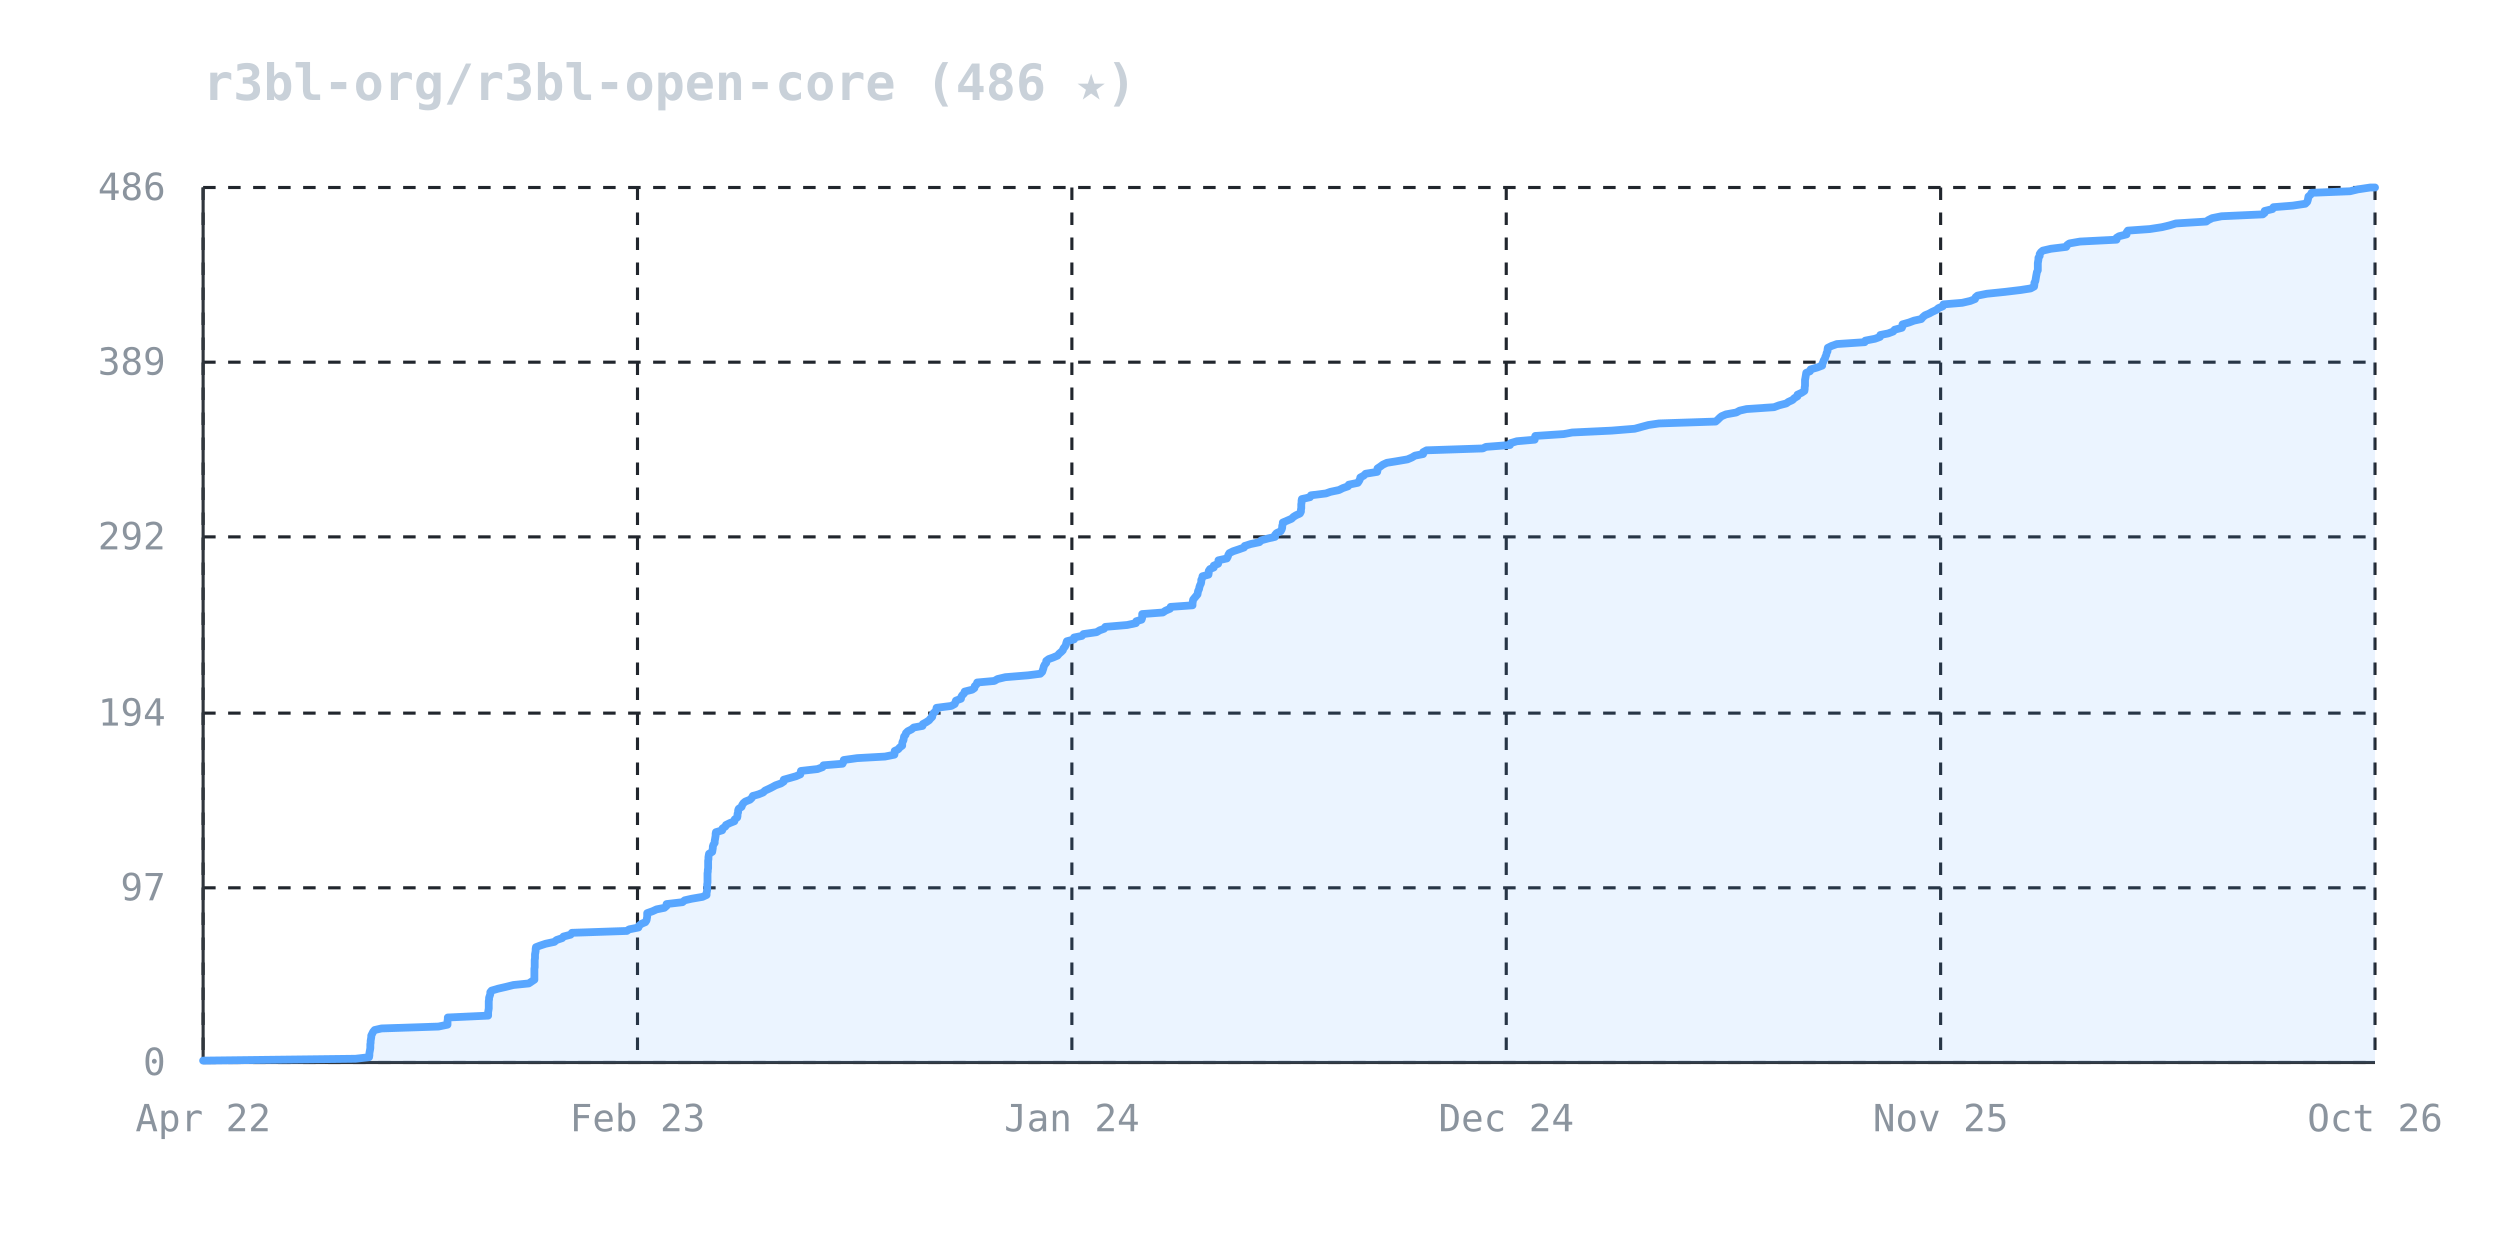
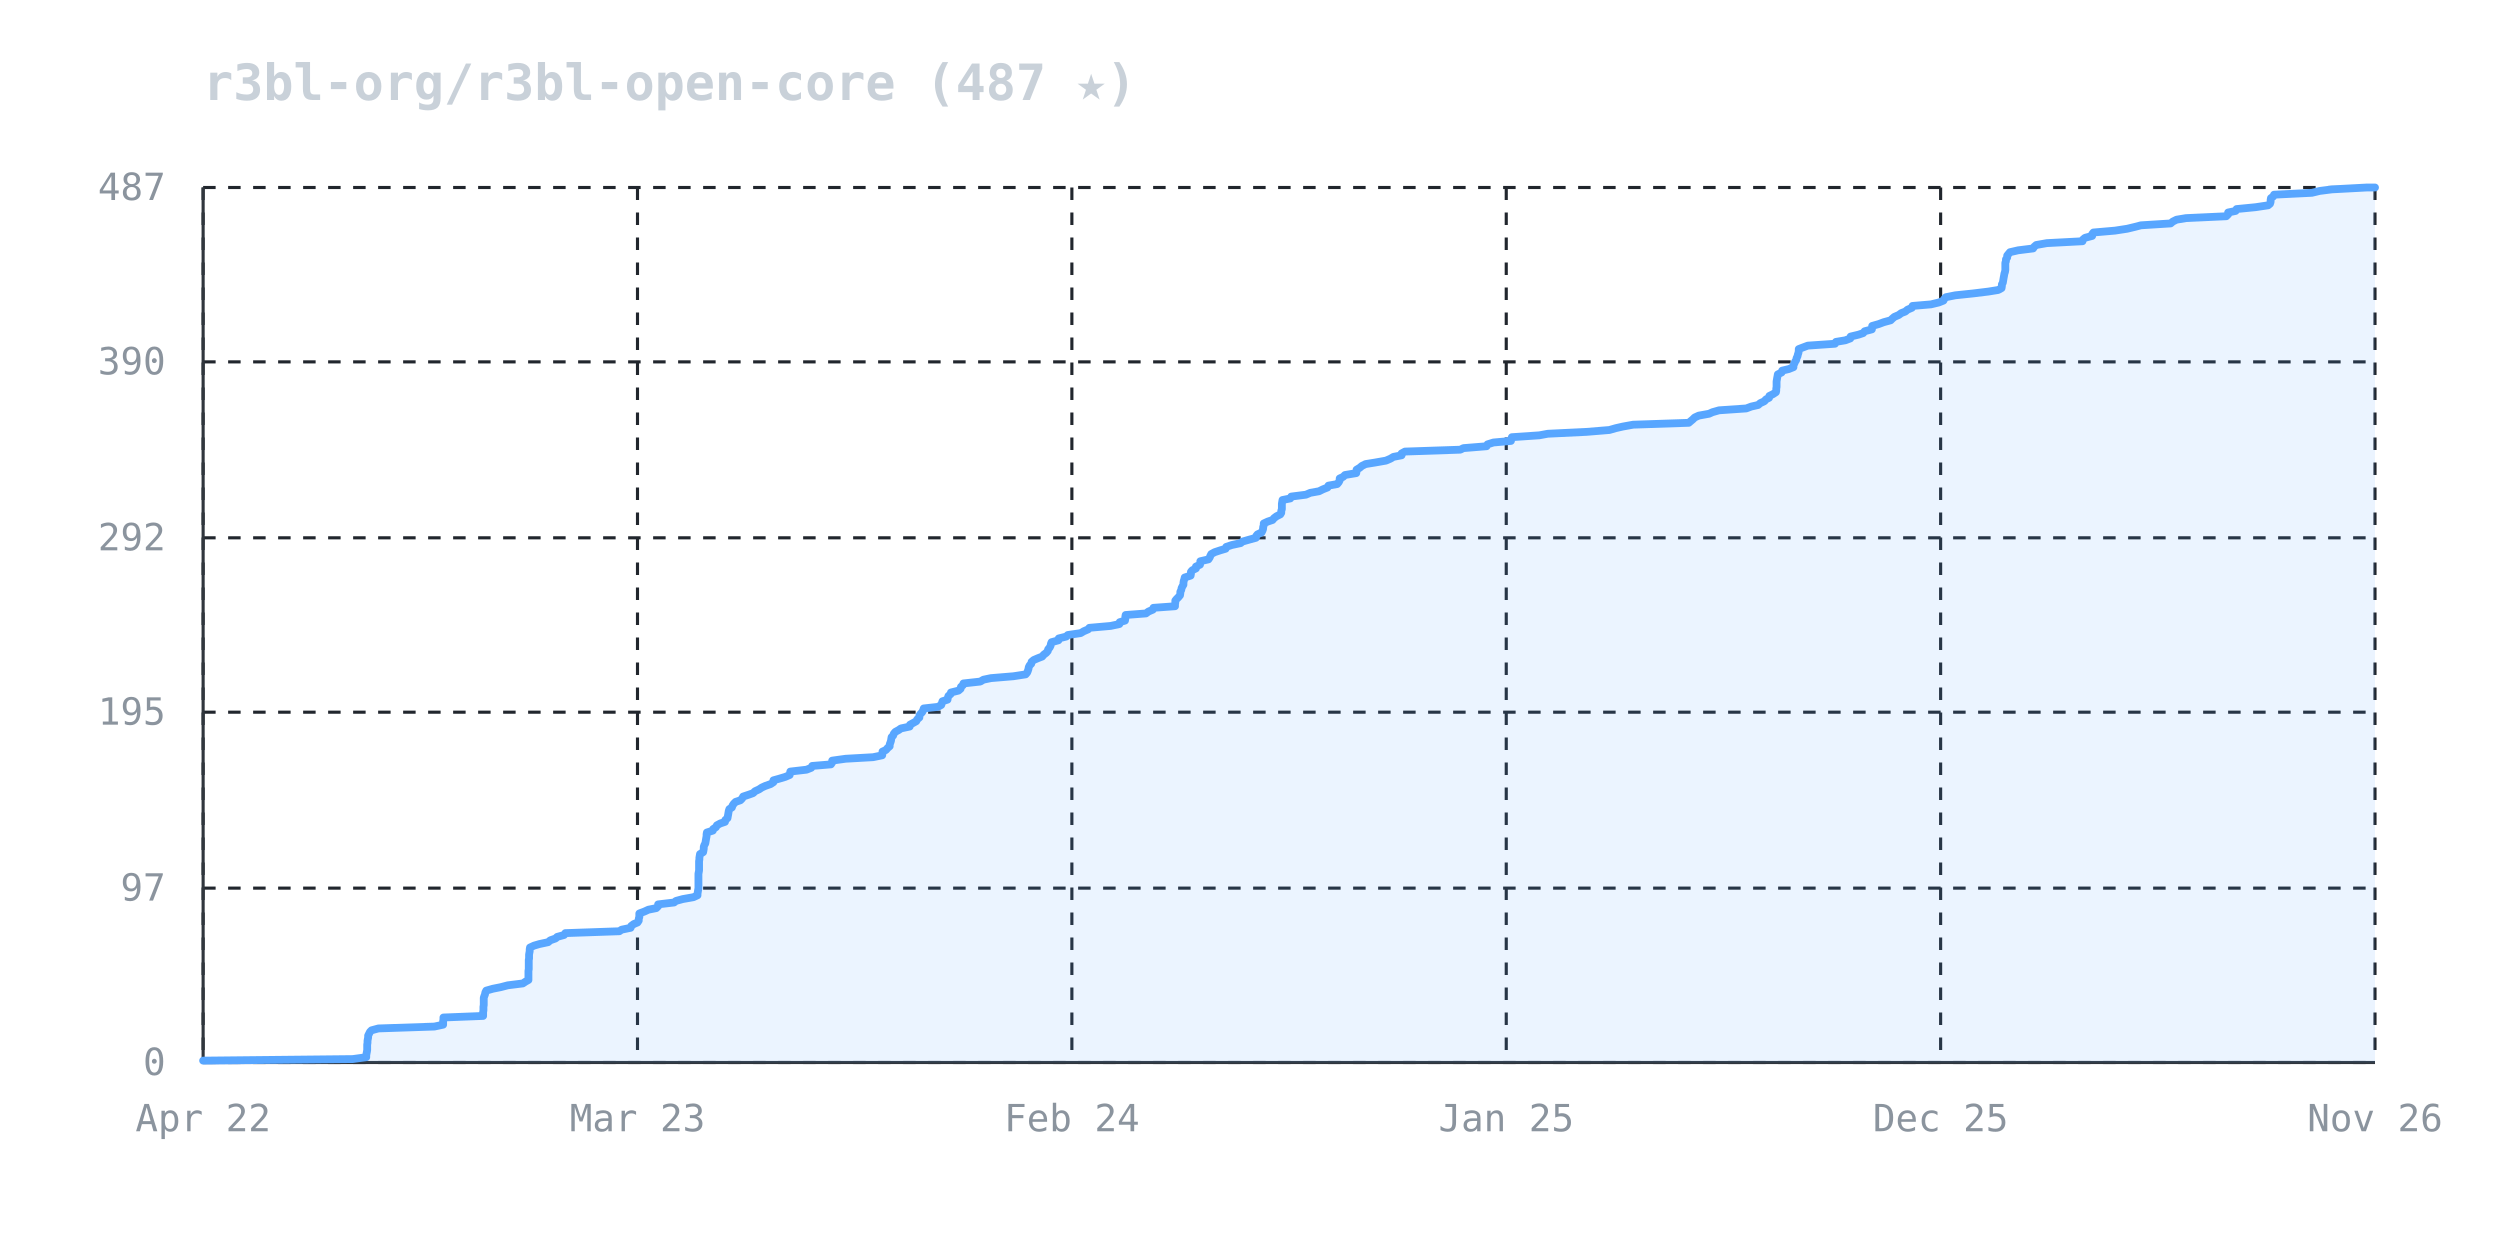
<svg xmlns="http://www.w3.org/2000/svg" viewBox="0 0 800 400" width="100%" height="100%" style="background-color: #0d1117; font-family: Iosevka, 'JetBrains Mono', 'Fira Code', 'Cascadia Code', ui-monospace, SFMono-Regular, Menlo, Monaco, Consolas, monospace;">
  <style>
    .title { fill: #c9d1d9; font-size: 16px; font-weight: 600; font-family: Iosevka, 'JetBrains Mono', 'Fira Code', 'Cascadia Code', ui-monospace, SFMono-Regular, Menlo, Monaco, Consolas, monospace; }
    .axis-line { stroke: #30363d; stroke-width: 1; }
    .line-path { fill: none; stroke: #58a6ff; stroke-width: 2.5; stroke-linejoin: round; stroke-linecap: round; }
    .area-path { fill: #58a6ff; fill-opacity: 0.12; }
  </style>
-   <text x="65" y="32" class="title">r3bl-org/r3bl-open-core (486 ★)</text>
+   <text x="65" y="32" class="title">r3bl-org/r3bl-open-core (487 ★)</text>
  <g id="grid">
    <line x1="65" y1="340.0" x2="760" y2="340.0" stroke="#21262d" stroke-dasharray="4,4" />
    <text x="53" y="344.0" fill="#8b949e" font-size="12" text-anchor="end" font-family="Iosevka, 'JetBrains Mono', 'Fira Code', 'Cascadia Code', ui-monospace, SFMono-Regular, Menlo, Monaco, Consolas, monospace">0</text>
-     <line x1="65" y1="284.1" x2="760" y2="284.1" stroke="#21262d" stroke-dasharray="4,4" />
-     <text x="53" y="288.1" fill="#8b949e" font-size="12" text-anchor="end" font-family="Iosevka, 'JetBrains Mono', 'Fira Code', 'Cascadia Code', ui-monospace, SFMono-Regular, Menlo, Monaco, Consolas, monospace">97</text>
-     <line x1="65" y1="228.2" x2="760" y2="228.2" stroke="#21262d" stroke-dasharray="4,4" />
-     <text x="53" y="232.2" fill="#8b949e" font-size="12" text-anchor="end" font-family="Iosevka, 'JetBrains Mono', 'Fira Code', 'Cascadia Code', ui-monospace, SFMono-Regular, Menlo, Monaco, Consolas, monospace">194</text>
-     <line x1="65" y1="171.8" x2="760" y2="171.8" stroke="#21262d" stroke-dasharray="4,4" />
-     <text x="53" y="175.8" fill="#8b949e" font-size="12" text-anchor="end" font-family="Iosevka, 'JetBrains Mono', 'Fira Code', 'Cascadia Code', ui-monospace, SFMono-Regular, Menlo, Monaco, Consolas, monospace">292</text>
-     <line x1="65" y1="115.9" x2="760" y2="115.9" stroke="#21262d" stroke-dasharray="4,4" />
-     <text x="53" y="119.9" fill="#8b949e" font-size="12" text-anchor="end" font-family="Iosevka, 'JetBrains Mono', 'Fira Code', 'Cascadia Code', ui-monospace, SFMono-Regular, Menlo, Monaco, Consolas, monospace">389</text>
+     <line x1="65" y1="284.2" x2="760" y2="284.2" stroke="#21262d" stroke-dasharray="4,4" />
+     <text x="53" y="288.2" fill="#8b949e" font-size="12" text-anchor="end" font-family="Iosevka, 'JetBrains Mono', 'Fira Code', 'Cascadia Code', ui-monospace, SFMono-Regular, Menlo, Monaco, Consolas, monospace">97</text>
+     <line x1="65" y1="227.9" x2="760" y2="227.9" stroke="#21262d" stroke-dasharray="4,4" />
+     <text x="53" y="231.9" fill="#8b949e" font-size="12" text-anchor="end" font-family="Iosevka, 'JetBrains Mono', 'Fira Code', 'Cascadia Code', ui-monospace, SFMono-Regular, Menlo, Monaco, Consolas, monospace">195</text>
+     <line x1="65" y1="172.1" x2="760" y2="172.1" stroke="#21262d" stroke-dasharray="4,4" />
+     <text x="53" y="176.1" fill="#8b949e" font-size="12" text-anchor="end" font-family="Iosevka, 'JetBrains Mono', 'Fira Code', 'Cascadia Code', ui-monospace, SFMono-Regular, Menlo, Monaco, Consolas, monospace">292</text>
+     <line x1="65" y1="115.8" x2="760" y2="115.8" stroke="#21262d" stroke-dasharray="4,4" />
+     <text x="53" y="119.8" fill="#8b949e" font-size="12" text-anchor="end" font-family="Iosevka, 'JetBrains Mono', 'Fira Code', 'Cascadia Code', ui-monospace, SFMono-Regular, Menlo, Monaco, Consolas, monospace">390</text>
    <line x1="65" y1="60.0" x2="760" y2="60.0" stroke="#21262d" stroke-dasharray="4,4" />
-     <text x="53" y="64.0" fill="#8b949e" font-size="12" text-anchor="end" font-family="Iosevka, 'JetBrains Mono', 'Fira Code', 'Cascadia Code', ui-monospace, SFMono-Regular, Menlo, Monaco, Consolas, monospace">486</text>
+     <text x="53" y="64.0" fill="#8b949e" font-size="12" text-anchor="end" font-family="Iosevka, 'JetBrains Mono', 'Fira Code', 'Cascadia Code', ui-monospace, SFMono-Regular, Menlo, Monaco, Consolas, monospace">487</text>
    <line x1="65.0" y1="60" x2="65.0" y2="340" stroke="#21262d" stroke-dasharray="4,4" />
    <text x="65.0" y="362.0" fill="#8b949e" font-size="12" text-anchor="middle" font-family="Iosevka, 'JetBrains Mono', 'Fira Code', 'Cascadia Code', ui-monospace, SFMono-Regular, Menlo, Monaco, Consolas, monospace">Apr 22</text>
    <line x1="204.0" y1="60" x2="204.0" y2="340" stroke="#21262d" stroke-dasharray="4,4" />
-     <text x="204.0" y="362.0" fill="#8b949e" font-size="12" text-anchor="middle" font-family="Iosevka, 'JetBrains Mono', 'Fira Code', 'Cascadia Code', ui-monospace, SFMono-Regular, Menlo, Monaco, Consolas, monospace">Feb 23</text>
+     <text x="204.0" y="362.0" fill="#8b949e" font-size="12" text-anchor="middle" font-family="Iosevka, 'JetBrains Mono', 'Fira Code', 'Cascadia Code', ui-monospace, SFMono-Regular, Menlo, Monaco, Consolas, monospace">Mar 23</text>
    <line x1="343.0" y1="60" x2="343.0" y2="340" stroke="#21262d" stroke-dasharray="4,4" />
-     <text x="343.0" y="362.0" fill="#8b949e" font-size="12" text-anchor="middle" font-family="Iosevka, 'JetBrains Mono', 'Fira Code', 'Cascadia Code', ui-monospace, SFMono-Regular, Menlo, Monaco, Consolas, monospace">Jan 24</text>
+     <text x="343.0" y="362.0" fill="#8b949e" font-size="12" text-anchor="middle" font-family="Iosevka, 'JetBrains Mono', 'Fira Code', 'Cascadia Code', ui-monospace, SFMono-Regular, Menlo, Monaco, Consolas, monospace">Feb 24</text>
    <line x1="482.0" y1="60" x2="482.0" y2="340" stroke="#21262d" stroke-dasharray="4,4" />
-     <text x="482.0" y="362.0" fill="#8b949e" font-size="12" text-anchor="middle" font-family="Iosevka, 'JetBrains Mono', 'Fira Code', 'Cascadia Code', ui-monospace, SFMono-Regular, Menlo, Monaco, Consolas, monospace">Dec 24</text>
+     <text x="482.0" y="362.0" fill="#8b949e" font-size="12" text-anchor="middle" font-family="Iosevka, 'JetBrains Mono', 'Fira Code', 'Cascadia Code', ui-monospace, SFMono-Regular, Menlo, Monaco, Consolas, monospace">Jan 25</text>
    <line x1="621.0" y1="60" x2="621.0" y2="340" stroke="#21262d" stroke-dasharray="4,4" />
-     <text x="621.0" y="362.0" fill="#8b949e" font-size="12" text-anchor="middle" font-family="Iosevka, 'JetBrains Mono', 'Fira Code', 'Cascadia Code', ui-monospace, SFMono-Regular, Menlo, Monaco, Consolas, monospace">Nov 25</text>
+     <text x="621.0" y="362.0" fill="#8b949e" font-size="12" text-anchor="middle" font-family="Iosevka, 'JetBrains Mono', 'Fira Code', 'Cascadia Code', ui-monospace, SFMono-Regular, Menlo, Monaco, Consolas, monospace">Dec 25</text>
    <line x1="760.0" y1="60" x2="760.0" y2="340" stroke="#21262d" stroke-dasharray="4,4" />
-     <text x="760.0" y="362.0" fill="#8b949e" font-size="12" text-anchor="middle" font-family="Iosevka, 'JetBrains Mono', 'Fira Code', 'Cascadia Code', ui-monospace, SFMono-Regular, Menlo, Monaco, Consolas, monospace">Oct 26</text>
+     <text x="760.0" y="362.0" fill="#8b949e" font-size="12" text-anchor="middle" font-family="Iosevka, 'JetBrains Mono', 'Fira Code', 'Cascadia Code', ui-monospace, SFMono-Regular, Menlo, Monaco, Consolas, monospace">Nov 26</text>
  </g>
  <line x1="65" y1="340" x2="760" y2="340" class="axis-line" />
  <line x1="65" y1="60" x2="65" y2="340" class="axis-line" />
-   <polygon points="65.0,340.0 65.0,339.4 113.8,338.8 118.1,338.3 118.2,337.7 118.2,337.1 118.3,336.5 118.4,336.0 118.5,335.4 118.5,334.8 118.5,334.2 118.6,333.7 118.6,333.1 118.7,332.5 118.8,331.9 118.8,331.4 119.1,330.8 119.4,330.2 119.9,329.6 122.1,329.1 140.3,328.5 143.2,327.9 143.2,327.3 143.2,326.7 143.3,326.2 143.3,325.6 156.2,325.0 156.2,324.4 156.2,323.9 156.3,323.3 156.4,322.7 156.4,322.1 156.4,321.6 156.4,321.0 156.4,320.4 156.5,319.8 156.5,319.3 156.7,318.7 156.9,318.1 156.9,317.5 157.3,317.0 159.3,316.4 161.9,315.8 164.3,315.2 169.2,314.7 170.1,314.1 171.0,313.5 171.0,312.9 171.0,312.3 171.0,311.8 171.0,311.2 171.0,310.6 171.0,310.0 171.1,309.5 171.1,308.9 171.1,308.3 171.1,307.7 171.1,307.2 171.2,306.6 171.2,306.0 171.2,305.4 171.3,304.9 171.4,304.3 171.4,303.7 171.5,303.1 172.8,302.6 174.6,302.0 177.4,301.4 178.1,300.8 179.9,300.2 180.3,299.7 182.6,299.1 183.0,298.5 200.6,297.9 201.3,297.4 204.3,296.8 204.5,296.2 205.3,295.6 206.5,295.1 206.9,294.5 207.0,293.9 207.1,293.3 207.1,292.8 207.1,292.2 208.8,291.6 210.1,291.0 212.6,290.5 213.3,289.9 213.3,289.3 218.4,288.7 219.1,288.1 221.3,287.6 224.8,287.0 226.1,286.4 226.1,285.8 226.2,285.3 226.3,284.7 226.3,284.1 226.3,283.5 226.3,283.0 226.4,282.4 226.4,281.8 226.4,281.2 226.4,280.7 226.4,280.1 226.4,279.5 226.5,278.9 226.5,278.4 226.6,277.8 226.6,277.2 226.6,276.6 226.6,276.0 226.6,275.5 226.7,274.9 226.7,274.3 226.8,273.7 226.9,273.2 227.9,272.6 228.0,272.0 228.1,271.4 228.1,270.9 228.3,270.3 228.7,269.7 228.7,269.1 228.8,268.6 228.9,268.0 229.0,267.4 229.0,266.8 229.1,266.3 231.1,265.7 231.2,265.1 232.1,264.5 232.3,264.0 233.5,263.4 235.0,262.8 235.1,262.2 235.9,261.6 236.0,261.1 236.0,260.5 236.2,259.9 236.2,259.3 236.4,258.8 237.3,258.2 237.5,257.6 237.9,257.0 238.5,256.5 240.0,255.9 240.6,255.3 240.9,254.7 242.7,254.2 244.2,253.6 244.8,253.0 246.1,252.4 247.1,251.9 248.2,251.3 249.9,250.7 250.8,250.1 250.8,249.5 252.6,249.0 254.7,248.4 256.1,247.8 256.2,247.2 256.3,246.7 261.6,246.1 263.2,245.5 263.5,244.9 269.6,244.4 269.9,243.8 270.0,243.2 274.3,242.6 283.2,242.1 286.2,241.5 286.3,240.9 286.3,240.3 287.4,239.8 287.9,239.2 288.7,238.6 288.7,238.0 288.8,237.4 289.1,236.9 289.2,236.3 289.3,235.7 289.8,235.1 289.9,234.6 290.5,234.0 291.7,233.4 292.4,232.8 295.2,232.3 295.3,231.7 296.4,231.1 297.3,230.5 297.7,230.0 298.3,229.4 298.4,228.8 298.7,228.2 299.3,227.7 299.6,227.1 299.7,226.5 304.4,225.9 305.5,225.3 305.7,224.8 305.9,224.2 307.5,223.6 307.6,223.0 307.9,222.5 308.5,221.9 308.7,221.3 311.1,220.7 311.8,220.2 311.9,219.6 312.5,219.0 312.7,218.4 318.2,217.9 319.2,217.3 321.7,216.7 329.0,216.1 332.9,215.6 333.5,215.0 333.7,214.4 333.9,213.8 334.0,213.3 334.3,212.7 334.8,212.1 334.8,211.5 335.6,210.9 337.0,210.4 338.4,209.8 338.9,209.2 339.6,208.6 340.1,208.1 340.3,207.5 340.8,206.9 341.1,206.3 341.2,205.8 341.4,205.2 343.7,204.6 343.7,204.0 346.2,203.5 346.7,202.9 350.9,202.3 351.9,201.7 353.3,201.2 353.7,200.6 360.7,200.0 363.5,199.4 363.6,198.8 365.3,198.3 365.5,197.7 365.5,197.1 365.5,196.5 372.1,196.0 373.0,195.4 374.4,194.8 374.6,194.2 381.6,193.7 381.6,193.1 381.7,192.5 381.8,191.9 382.2,191.4 382.7,190.8 383.2,190.2 383.3,189.6 383.4,189.1 383.7,188.5 383.8,187.9 384.0,187.3 384.3,186.7 384.4,186.2 384.4,185.6 384.7,185.0 384.8,184.4 386.7,183.9 386.8,183.3 386.8,182.7 387.2,182.1 388.4,181.6 388.4,181.0 389.8,180.4 389.9,179.8 389.9,179.3 392.6,178.7 392.9,178.1 393.1,177.5 393.4,177.0 394.6,176.4 396.4,175.8 398.1,175.2 398.3,174.7 400.2,174.1 403.0,173.5 403.6,172.9 405.8,172.3 408.0,171.8 408.0,171.2 408.5,170.6 409.8,170.0 410.1,169.5 410.3,168.9 410.3,168.3 410.5,167.7 410.5,167.2 411.9,166.6 413.3,166.0 413.9,165.4 414.7,164.9 416.0,164.3 416.3,163.7 416.3,163.1 416.4,162.6 416.4,162.0 416.4,161.4 416.5,160.8 416.5,160.2 416.6,159.7 419.2,159.1 419.5,158.5 424.3,157.9 425.7,157.4 428.5,156.8 429.7,156.2 431.4,155.6 431.6,155.1 434.5,154.5 434.9,153.9 435.2,153.3 435.3,152.8 436.4,152.2 437.0,151.6 440.7,151.0 440.8,150.5 440.8,149.9 441.7,149.3 442.5,148.7 443.8,148.1 446.9,147.6 450.4,147.0 451.8,146.4 452.8,145.8 455.4,145.3 455.4,144.7 456.5,144.1 474.5,143.5 475.5,143.0 483.2,142.4 483.4,141.8 485.4,141.2 491.1,140.7 491.1,140.1 491.3,139.5 500.4,138.9 503.1,138.4 515.7,137.8 523.1,137.2 525.3,136.6 527.5,136.0 530.9,135.5 549.0,134.9 549.7,134.3 550.3,133.7 550.9,133.2 552.3,132.6 555.6,132.0 556.7,131.4 558.9,130.9 567.7,130.3 569.3,129.7 571.6,129.1 572.3,128.6 573.6,128.0 574.2,127.4 575.2,126.8 575.2,126.3 576.5,125.7 577.4,125.1 577.5,124.5 577.5,124.0 577.6,123.4 577.6,122.8 577.6,122.2 577.6,121.6 577.7,121.1 577.8,120.5 577.9,119.9 578.0,119.3 579.2,118.8 579.4,118.2 581.5,117.6 583.1,117.0 583.1,116.5 583.4,115.9 583.6,115.3 584.0,114.7 584.1,114.2 584.4,113.6 584.5,113.0 584.8,112.4 584.8,111.9 584.9,111.3 586.1,110.7 587.8,110.1 596.7,109.5 596.9,109.0 600.0,108.4 601.6,107.8 601.7,107.2 604.2,106.7 605.8,106.1 606.3,105.5 608.6,104.9 608.8,104.4 608.8,103.8 610.9,103.2 612.5,102.6 614.8,102.1 615.3,101.5 616.0,100.9 617.4,100.3 618.3,99.8 619.6,99.2 620.3,98.6 621.7,98.0 621.9,97.4 627.9,96.9 630.5,96.3 632.0,95.7 632.2,95.1 632.8,94.6 635.8,94.0 641.6,93.4 646.6,92.8 649.8,92.3 650.9,91.7 651.0,91.1 651.0,90.5 651.3,90.0 651.4,89.4 651.5,88.8 651.6,88.2 651.7,87.7 651.8,87.1 652.1,86.5 652.1,85.9 652.1,85.3 652.1,84.8 652.1,84.2 652.2,83.6 652.3,83.0 652.3,82.5 652.7,81.9 652.7,81.3 653.1,80.7 653.7,80.2 656.3,79.6 661.2,79.0 661.5,78.4 662.2,77.9 665.6,77.3 677.3,76.7 677.3,76.1 678.1,75.6 680.5,75.0 680.5,74.4 680.9,73.8 687.9,73.3 691.8,72.7 694.3,72.1 696.3,71.5 706.0,70.9 706.7,70.4 707.9,69.8 710.9,69.2 724.1,68.6 724.7,68.1 724.7,67.5 727.2,66.9 727.5,66.3 733.7,65.8 737.7,65.2 738.3,64.6 738.5,64.0 738.6,63.5 738.7,62.9 739.4,62.3 739.7,61.7 752.0,61.2 754.5,60.6 758.5,60.0 760.0,60.0 760.0,340.0" class="area-path" />
-   <polyline points="65.0,339.4 113.8,338.8 118.1,338.3 118.2,337.7 118.2,337.1 118.3,336.5 118.4,336.0 118.5,335.4 118.5,334.8 118.5,334.2 118.6,333.7 118.6,333.1 118.7,332.5 118.8,331.9 118.8,331.4 119.1,330.8 119.4,330.2 119.9,329.6 122.1,329.1 140.3,328.5 143.2,327.9 143.2,327.3 143.2,326.7 143.3,326.2 143.3,325.6 156.2,325.0 156.2,324.4 156.2,323.9 156.3,323.3 156.4,322.7 156.4,322.1 156.4,321.6 156.4,321.0 156.4,320.4 156.5,319.8 156.5,319.3 156.7,318.7 156.9,318.1 156.9,317.5 157.3,317.0 159.3,316.4 161.9,315.8 164.3,315.2 169.2,314.7 170.1,314.1 171.0,313.5 171.0,312.9 171.0,312.3 171.0,311.8 171.0,311.2 171.0,310.6 171.0,310.0 171.1,309.5 171.1,308.9 171.1,308.3 171.1,307.7 171.1,307.2 171.2,306.6 171.2,306.0 171.2,305.4 171.3,304.9 171.4,304.3 171.4,303.7 171.5,303.1 172.8,302.6 174.6,302.0 177.4,301.4 178.1,300.8 179.9,300.2 180.3,299.7 182.6,299.1 183.0,298.5 200.6,297.9 201.3,297.4 204.3,296.8 204.5,296.2 205.3,295.6 206.5,295.1 206.9,294.5 207.0,293.9 207.1,293.3 207.1,292.8 207.1,292.2 208.8,291.6 210.1,291.0 212.6,290.5 213.3,289.9 213.3,289.3 218.4,288.7 219.1,288.1 221.3,287.6 224.8,287.0 226.1,286.4 226.1,285.8 226.2,285.3 226.3,284.7 226.3,284.1 226.3,283.5 226.3,283.0 226.4,282.4 226.4,281.8 226.4,281.2 226.4,280.7 226.4,280.1 226.4,279.5 226.5,278.9 226.5,278.4 226.6,277.8 226.6,277.2 226.6,276.6 226.6,276.0 226.6,275.5 226.7,274.9 226.7,274.3 226.8,273.7 226.9,273.2 227.9,272.6 228.0,272.0 228.1,271.4 228.1,270.9 228.3,270.3 228.7,269.7 228.7,269.1 228.8,268.6 228.9,268.0 229.0,267.4 229.0,266.8 229.1,266.3 231.1,265.7 231.2,265.1 232.1,264.5 232.3,264.0 233.5,263.4 235.0,262.8 235.1,262.2 235.9,261.6 236.0,261.1 236.0,260.5 236.2,259.9 236.2,259.3 236.4,258.8 237.3,258.2 237.5,257.6 237.9,257.0 238.5,256.5 240.0,255.9 240.6,255.3 240.9,254.7 242.7,254.2 244.2,253.6 244.8,253.0 246.1,252.4 247.1,251.9 248.2,251.3 249.9,250.7 250.8,250.1 250.8,249.5 252.6,249.0 254.7,248.4 256.1,247.8 256.2,247.2 256.3,246.7 261.6,246.1 263.2,245.5 263.5,244.9 269.6,244.4 269.9,243.8 270.0,243.2 274.3,242.6 283.2,242.1 286.2,241.5 286.3,240.9 286.3,240.3 287.4,239.8 287.9,239.2 288.7,238.6 288.7,238.0 288.8,237.4 289.1,236.9 289.2,236.3 289.3,235.7 289.8,235.1 289.9,234.6 290.5,234.0 291.7,233.4 292.4,232.8 295.2,232.3 295.3,231.7 296.4,231.1 297.3,230.5 297.7,230.0 298.3,229.4 298.4,228.8 298.7,228.2 299.3,227.7 299.6,227.1 299.7,226.5 304.4,225.9 305.5,225.3 305.7,224.8 305.9,224.2 307.5,223.6 307.6,223.0 307.9,222.5 308.5,221.9 308.7,221.3 311.1,220.7 311.8,220.2 311.9,219.6 312.5,219.0 312.7,218.4 318.2,217.9 319.2,217.3 321.7,216.7 329.0,216.1 332.9,215.6 333.5,215.0 333.7,214.4 333.9,213.8 334.0,213.3 334.3,212.7 334.8,212.1 334.8,211.5 335.6,210.9 337.0,210.4 338.4,209.8 338.9,209.2 339.6,208.6 340.1,208.1 340.3,207.5 340.8,206.9 341.1,206.3 341.2,205.8 341.4,205.2 343.7,204.6 343.7,204.0 346.2,203.5 346.7,202.9 350.9,202.3 351.9,201.7 353.3,201.2 353.7,200.6 360.7,200.0 363.5,199.4 363.6,198.8 365.3,198.3 365.5,197.7 365.5,197.1 365.5,196.5 372.1,196.0 373.0,195.4 374.4,194.8 374.6,194.2 381.6,193.7 381.6,193.1 381.7,192.5 381.8,191.9 382.2,191.4 382.7,190.8 383.2,190.2 383.3,189.6 383.4,189.1 383.7,188.5 383.8,187.9 384.0,187.3 384.3,186.7 384.4,186.2 384.4,185.6 384.7,185.0 384.8,184.4 386.7,183.9 386.8,183.3 386.8,182.7 387.2,182.1 388.4,181.6 388.4,181.0 389.8,180.4 389.9,179.8 389.9,179.3 392.6,178.7 392.9,178.1 393.1,177.5 393.4,177.0 394.6,176.4 396.4,175.8 398.1,175.2 398.3,174.7 400.2,174.1 403.0,173.5 403.6,172.9 405.8,172.3 408.0,171.8 408.0,171.2 408.5,170.6 409.8,170.0 410.1,169.5 410.3,168.9 410.3,168.3 410.5,167.7 410.5,167.2 411.9,166.6 413.3,166.0 413.9,165.4 414.7,164.9 416.0,164.3 416.3,163.7 416.3,163.1 416.4,162.6 416.4,162.0 416.4,161.4 416.5,160.8 416.5,160.2 416.6,159.7 419.2,159.1 419.5,158.5 424.3,157.9 425.7,157.4 428.5,156.8 429.7,156.2 431.4,155.6 431.6,155.1 434.5,154.5 434.9,153.9 435.2,153.3 435.3,152.8 436.4,152.2 437.0,151.6 440.7,151.0 440.8,150.5 440.8,149.9 441.7,149.3 442.5,148.7 443.8,148.1 446.9,147.6 450.4,147.0 451.8,146.4 452.8,145.8 455.4,145.3 455.4,144.7 456.5,144.1 474.5,143.5 475.5,143.0 483.2,142.4 483.4,141.8 485.4,141.2 491.1,140.7 491.1,140.1 491.3,139.5 500.4,138.9 503.1,138.4 515.7,137.8 523.1,137.2 525.3,136.6 527.5,136.0 530.9,135.5 549.0,134.9 549.7,134.3 550.3,133.7 550.9,133.2 552.3,132.6 555.6,132.0 556.7,131.4 558.9,130.9 567.7,130.3 569.3,129.7 571.6,129.1 572.3,128.6 573.6,128.0 574.2,127.4 575.2,126.8 575.2,126.3 576.5,125.7 577.4,125.1 577.5,124.5 577.5,124.0 577.6,123.4 577.6,122.8 577.6,122.2 577.6,121.6 577.7,121.1 577.8,120.5 577.9,119.9 578.0,119.3 579.2,118.8 579.4,118.2 581.5,117.6 583.1,117.0 583.1,116.5 583.4,115.9 583.6,115.3 584.0,114.7 584.1,114.2 584.4,113.6 584.5,113.0 584.8,112.4 584.8,111.9 584.9,111.3 586.1,110.7 587.8,110.1 596.7,109.5 596.9,109.0 600.0,108.4 601.6,107.8 601.7,107.2 604.2,106.7 605.8,106.1 606.3,105.5 608.6,104.9 608.8,104.4 608.8,103.8 610.9,103.2 612.5,102.6 614.8,102.1 615.3,101.5 616.0,100.9 617.4,100.3 618.3,99.8 619.6,99.2 620.3,98.6 621.7,98.0 621.9,97.4 627.9,96.9 630.5,96.3 632.0,95.7 632.2,95.1 632.8,94.6 635.8,94.0 641.6,93.4 646.6,92.8 649.8,92.3 650.9,91.7 651.0,91.1 651.0,90.5 651.3,90.0 651.4,89.4 651.5,88.8 651.6,88.2 651.7,87.7 651.8,87.1 652.1,86.5 652.1,85.9 652.1,85.3 652.1,84.8 652.1,84.2 652.2,83.6 652.3,83.0 652.3,82.5 652.7,81.9 652.7,81.3 653.1,80.7 653.7,80.2 656.3,79.6 661.2,79.0 661.5,78.4 662.2,77.9 665.6,77.3 677.3,76.7 677.3,76.1 678.1,75.6 680.5,75.0 680.5,74.4 680.9,73.8 687.9,73.3 691.8,72.7 694.3,72.1 696.3,71.5 706.0,70.9 706.7,70.4 707.9,69.8 710.9,69.2 724.1,68.6 724.7,68.1 724.7,67.5 727.2,66.9 727.5,66.3 733.7,65.8 737.7,65.2 738.3,64.6 738.5,64.0 738.6,63.5 738.7,62.9 739.4,62.3 739.7,61.7 752.0,61.2 754.5,60.6 758.5,60.0 760.0,60.0" class="line-path" />
+   <polygon points="65.0,340.0 65.0,339.4 112.9,338.9 117.2,338.3 117.2,337.7 117.3,337.1 117.4,336.6 117.5,336.0 117.5,335.4 117.5,334.8 117.5,334.3 117.6,333.7 117.6,333.1 117.7,332.5 117.8,332.0 117.8,331.4 118.1,330.8 118.4,330.2 118.9,329.7 121.1,329.1 139.0,328.5 141.8,327.9 141.8,327.4 141.8,326.8 141.9,326.2 141.9,325.6 154.6,325.1 154.6,324.5 154.6,323.9 154.7,323.3 154.7,322.8 154.7,322.2 154.8,321.6 154.8,321.0 154.8,320.5 154.8,319.9 154.8,319.3 155.0,318.7 155.2,318.2 155.3,317.6 155.6,317.0 157.7,316.4 160.2,315.9 162.5,315.3 167.3,314.7 168.2,314.1 169.1,313.6 169.1,313.0 169.1,312.4 169.1,311.8 169.1,311.3 169.1,310.7 169.2,310.1 169.2,309.5 169.2,309.0 169.2,308.4 169.2,307.8 169.2,307.2 169.3,306.7 169.3,306.1 169.3,305.5 169.4,304.9 169.5,304.4 169.5,303.8 169.6,303.2 170.9,302.6 172.6,302.1 175.4,301.5 176.1,300.9 177.8,300.3 178.3,299.8 180.5,299.2 180.9,298.6 198.2,298.0 198.9,297.5 201.8,296.9 202.0,296.3 202.8,295.7 204.0,295.2 204.4,294.6 204.4,294.0 204.6,293.4 204.6,292.9 204.6,292.3 206.2,291.7 207.5,291.1 210.0,290.6 210.6,290.0 210.6,289.4 215.7,288.8 216.3,288.3 218.5,287.7 221.9,287.1 223.2,286.5 223.2,286.0 223.3,285.4 223.4,284.8 223.5,284.2 223.5,283.7 223.5,283.1 223.5,282.5 223.5,281.9 223.5,281.4 223.5,280.8 223.5,280.2 223.5,279.6 223.6,279.1 223.7,278.5 223.7,277.9 223.7,277.3 223.7,276.8 223.7,276.2 223.7,275.6 223.8,275.0 223.8,274.5 223.9,273.9 224.0,273.3 225.0,272.7 225.1,272.2 225.2,271.6 225.2,271.0 225.4,270.4 225.7,269.9 225.8,269.3 225.9,268.7 226.0,268.1 226.1,267.6 226.1,267.0 226.2,266.4 228.1,265.8 228.2,265.3 229.1,264.7 229.4,264.1 230.5,263.5 232.0,263.0 232.1,262.4 232.8,261.8 232.9,261.2 233.0,260.7 233.1,260.1 233.2,259.5 233.4,258.9 234.2,258.4 234.4,257.8 234.8,257.2 235.4,256.6 236.9,256.1 237.5,255.5 237.8,254.9 239.6,254.3 241.0,253.8 241.6,253.2 242.9,252.6 243.8,252.0 244.9,251.5 246.6,250.9 247.5,250.3 247.5,249.7 249.3,249.2 251.3,248.6 252.7,248.0 252.8,247.4 252.9,246.9 258.1,246.3 259.6,245.7 259.9,245.1 265.9,244.6 266.3,244.0 266.3,243.4 270.6,242.8 279.4,242.3 282.3,241.7 282.4,241.1 282.4,240.5 283.5,240.0 284.0,239.4 284.7,238.8 284.7,238.2 284.9,237.7 285.1,237.1 285.2,236.5 285.3,235.9 285.8,235.4 286.0,234.8 286.5,234.2 287.6,233.6 288.3,233.1 291.1,232.5 291.2,231.9 292.3,231.3 293.2,230.8 293.5,230.2 294.2,229.6 294.2,229.0 294.5,228.5 295.1,227.9 295.4,227.3 295.6,226.7 300.1,226.2 301.2,225.6 301.4,225.0 301.6,224.4 303.2,223.9 303.3,223.3 303.5,222.7 304.2,222.1 304.3,221.6 306.7,221.0 307.4,220.4 307.5,219.8 308.1,219.3 308.3,218.7 313.7,218.1 314.7,217.5 317.1,217.0 324.3,216.4 328.2,215.8 328.7,215.2 328.9,214.7 329.1,214.1 329.2,213.5 329.5,212.9 330.0,212.4 330.1,211.8 330.8,211.2 332.2,210.6 333.5,210.1 334.0,209.5 334.8,208.9 335.3,208.3 335.4,207.8 335.9,207.2 336.2,206.6 336.3,206.0 336.5,205.5 338.7,204.9 338.8,204.3 341.2,203.7 341.7,203.2 345.8,202.6 346.8,202.0 348.2,201.4 348.6,200.9 355.4,200.3 358.2,199.7 358.3,199.1 360.0,198.6 360.1,198.0 360.1,197.4 360.2,196.8 366.7,196.3 367.5,195.7 368.9,195.1 369.1,194.5 376.0,194.0 376.0,193.4 376.1,192.8 376.1,192.2 376.5,191.7 377.1,191.1 377.6,190.5 377.7,189.9 377.7,189.4 378.0,188.8 378.1,188.2 378.4,187.6 378.7,187.1 378.7,186.5 378.8,185.9 379.0,185.3 379.1,184.8 381.0,184.2 381.1,183.6 381.1,183.0 381.5,182.5 382.7,181.9 382.7,181.3 384.0,180.7 384.1,180.2 384.1,179.6 386.7,179.0 387.1,178.4 387.3,177.9 387.6,177.3 388.7,176.7 390.5,176.1 392.2,175.6 392.4,175.0 394.2,174.4 397.0,173.8 397.6,173.3 399.7,172.7 401.9,172.1 402.0,171.5 402.4,171.0 403.7,170.4 404.0,169.8 404.2,169.2 404.2,168.7 404.4,168.1 404.4,167.5 405.7,166.9 407.2,166.4 407.7,165.8 408.5,165.2 409.7,164.6 410.0,164.1 410.0,163.5 410.2,162.9 410.2,162.3 410.2,161.8 410.2,161.2 410.3,160.6 410.4,160.0 412.9,159.5 413.2,158.9 417.9,158.3 419.3,157.7 422.1,157.2 423.3,156.6 424.8,156.0 425.1,155.4 427.9,154.9 428.4,154.3 428.7,153.7 428.7,153.1 429.8,152.6 430.4,152.0 434.0,151.4 434.1,150.8 434.1,150.3 435.1,149.7 435.8,149.1 437.0,148.5 440.1,148.0 443.5,147.4 444.9,146.8 445.9,146.2 448.5,145.7 448.5,145.1 449.6,144.5 467.3,143.9 468.3,143.4 475.7,142.8 476.0,142.2 477.9,141.6 483.5,141.1 483.6,140.5 483.8,139.9 492.6,139.3 495.3,138.8 507.7,138.2 515.0,137.6 517.1,137.0 519.3,136.5 522.6,135.9 540.4,135.3 541.1,134.7 541.7,134.2 542.3,133.6 543.6,133.0 546.9,132.4 548.0,131.9 550.1,131.3 558.8,130.7 560.4,130.1 562.6,129.6 563.3,129.0 564.6,128.4 565.1,127.8 566.1,127.3 566.2,126.7 567.4,126.1 568.3,125.5 568.4,125.0 568.4,124.4 568.5,123.8 568.5,123.2 568.5,122.7 568.5,122.1 568.6,121.5 568.7,120.9 568.8,120.4 568.9,119.8 570.1,119.2 570.3,118.6 572.4,118.1 573.9,117.5 573.9,116.9 574.2,116.3 574.4,115.8 574.8,115.2 574.9,114.6 575.2,114.0 575.3,113.5 575.5,112.9 575.6,112.3 575.6,111.7 576.9,111.2 578.5,110.6 587.2,110.0 587.5,109.4 590.5,108.9 592.1,108.3 592.2,107.7 594.7,107.1 596.2,106.6 596.7,106.0 599.0,105.4 599.1,104.8 599.1,104.3 601.2,103.7 602.8,103.1 605.0,102.5 605.5,102.0 606.2,101.4 607.6,100.8 608.4,100.2 609.7,99.7 610.4,99.1 611.8,98.5 612.0,97.9 617.9,97.4 620.4,96.8 621.9,96.2 622.2,95.6 622.7,95.1 625.7,94.5 631.4,93.9 636.3,93.3 639.4,92.8 640.5,92.2 640.6,91.6 640.6,91.0 640.9,90.5 641.0,89.9 641.1,89.3 641.2,88.7 641.3,88.2 641.4,87.6 641.6,87.0 641.7,86.4 641.7,85.9 641.7,85.3 641.7,84.7 641.7,84.1 641.9,83.6 641.9,83.0 642.3,82.4 642.3,81.8 642.7,81.3 643.2,80.7 645.8,80.1 650.6,79.5 650.9,79.0 651.6,78.4 655.0,77.8 666.4,77.2 666.5,76.7 667.2,76.1 669.5,75.5 669.5,74.9 669.9,74.4 676.8,73.8 680.7,73.2 683.2,72.6 685.1,72.1 694.6,71.5 695.3,70.9 696.5,70.3 699.5,69.8 712.4,69.2 713.0,68.6 713.0,68.0 715.4,67.5 715.7,66.9 721.8,66.3 725.8,65.7 726.4,65.2 726.6,64.6 726.6,64.0 726.7,63.4 727.4,62.9 727.7,62.3 739.8,61.7 742.3,61.1 746.2,60.6 757.4,60.0 760.0,60.0 760.0,340.0" class="area-path" />
+   <polyline points="65.0,339.4 112.9,338.9 117.2,338.3 117.2,337.7 117.3,337.1 117.4,336.6 117.5,336.0 117.5,335.4 117.5,334.8 117.5,334.3 117.6,333.7 117.6,333.1 117.7,332.5 117.8,332.0 117.8,331.4 118.1,330.8 118.4,330.2 118.9,329.7 121.1,329.1 139.0,328.5 141.8,327.9 141.8,327.4 141.8,326.8 141.9,326.2 141.9,325.6 154.6,325.1 154.6,324.5 154.6,323.9 154.7,323.3 154.7,322.8 154.7,322.2 154.8,321.6 154.8,321.0 154.8,320.5 154.8,319.9 154.8,319.3 155.0,318.7 155.2,318.2 155.3,317.6 155.6,317.0 157.7,316.4 160.2,315.9 162.5,315.3 167.3,314.7 168.2,314.1 169.1,313.6 169.1,313.0 169.1,312.4 169.1,311.8 169.1,311.3 169.1,310.7 169.2,310.1 169.2,309.5 169.2,309.0 169.2,308.4 169.2,307.8 169.2,307.2 169.3,306.7 169.3,306.1 169.3,305.5 169.4,304.9 169.5,304.4 169.5,303.8 169.6,303.2 170.9,302.6 172.6,302.1 175.4,301.5 176.1,300.9 177.8,300.3 178.3,299.8 180.5,299.2 180.9,298.6 198.2,298.0 198.9,297.5 201.8,296.9 202.0,296.3 202.8,295.7 204.0,295.2 204.4,294.6 204.4,294.0 204.6,293.4 204.6,292.9 204.6,292.3 206.2,291.7 207.5,291.1 210.0,290.6 210.6,290.0 210.6,289.4 215.7,288.8 216.3,288.3 218.5,287.7 221.9,287.1 223.2,286.5 223.2,286.0 223.3,285.4 223.4,284.8 223.5,284.2 223.5,283.7 223.5,283.1 223.5,282.5 223.5,281.9 223.5,281.4 223.5,280.8 223.5,280.2 223.5,279.6 223.6,279.1 223.7,278.5 223.7,277.9 223.7,277.3 223.7,276.8 223.7,276.2 223.7,275.6 223.8,275.0 223.8,274.5 223.9,273.9 224.0,273.3 225.0,272.7 225.1,272.2 225.2,271.6 225.2,271.0 225.4,270.4 225.7,269.9 225.8,269.3 225.9,268.7 226.0,268.1 226.1,267.6 226.1,267.0 226.2,266.4 228.1,265.8 228.2,265.3 229.1,264.7 229.4,264.1 230.5,263.5 232.0,263.0 232.1,262.4 232.8,261.8 232.9,261.2 233.0,260.7 233.1,260.1 233.2,259.5 233.4,258.9 234.2,258.4 234.4,257.8 234.8,257.2 235.4,256.6 236.9,256.1 237.5,255.5 237.8,254.9 239.6,254.3 241.0,253.8 241.6,253.2 242.9,252.6 243.8,252.0 244.9,251.5 246.6,250.9 247.5,250.3 247.5,249.7 249.3,249.2 251.3,248.6 252.7,248.0 252.8,247.4 252.9,246.9 258.1,246.3 259.6,245.7 259.9,245.1 265.9,244.6 266.3,244.0 266.3,243.4 270.6,242.8 279.4,242.3 282.3,241.7 282.4,241.1 282.4,240.5 283.5,240.0 284.0,239.4 284.7,238.8 284.7,238.2 284.9,237.7 285.1,237.1 285.2,236.5 285.3,235.9 285.8,235.4 286.0,234.8 286.5,234.2 287.6,233.6 288.3,233.1 291.1,232.5 291.2,231.9 292.3,231.3 293.2,230.8 293.5,230.2 294.2,229.6 294.2,229.0 294.5,228.5 295.1,227.9 295.4,227.3 295.6,226.7 300.1,226.2 301.2,225.6 301.4,225.0 301.6,224.4 303.2,223.9 303.3,223.3 303.5,222.7 304.2,222.1 304.3,221.6 306.7,221.0 307.4,220.4 307.5,219.8 308.1,219.3 308.3,218.7 313.7,218.1 314.7,217.5 317.1,217.0 324.3,216.4 328.2,215.8 328.7,215.2 328.9,214.7 329.1,214.1 329.2,213.5 329.5,212.9 330.0,212.4 330.1,211.8 330.8,211.2 332.2,210.6 333.5,210.1 334.0,209.5 334.8,208.9 335.3,208.3 335.4,207.8 335.9,207.2 336.2,206.6 336.3,206.0 336.5,205.5 338.7,204.9 338.8,204.3 341.2,203.7 341.7,203.2 345.8,202.6 346.8,202.0 348.2,201.4 348.6,200.9 355.4,200.3 358.2,199.7 358.3,199.1 360.0,198.6 360.1,198.0 360.1,197.4 360.2,196.8 366.7,196.3 367.5,195.7 368.9,195.1 369.1,194.5 376.0,194.0 376.0,193.4 376.1,192.8 376.1,192.2 376.5,191.7 377.1,191.1 377.6,190.5 377.7,189.9 377.7,189.4 378.0,188.8 378.1,188.2 378.4,187.6 378.7,187.1 378.7,186.5 378.8,185.9 379.0,185.3 379.1,184.8 381.0,184.2 381.1,183.6 381.1,183.0 381.5,182.5 382.7,181.9 382.7,181.3 384.0,180.7 384.1,180.2 384.1,179.6 386.7,179.0 387.1,178.4 387.3,177.9 387.6,177.3 388.7,176.7 390.5,176.1 392.2,175.6 392.4,175.0 394.2,174.4 397.0,173.8 397.6,173.3 399.7,172.7 401.9,172.1 402.0,171.5 402.4,171.0 403.7,170.4 404.0,169.8 404.2,169.2 404.2,168.7 404.4,168.1 404.4,167.5 405.7,166.9 407.2,166.4 407.7,165.8 408.5,165.2 409.7,164.6 410.0,164.1 410.0,163.5 410.2,162.9 410.2,162.3 410.2,161.8 410.2,161.2 410.3,160.6 410.4,160.0 412.9,159.5 413.2,158.9 417.9,158.3 419.3,157.7 422.1,157.2 423.3,156.6 424.8,156.0 425.1,155.4 427.9,154.9 428.4,154.3 428.7,153.7 428.7,153.1 429.8,152.6 430.4,152.0 434.0,151.4 434.1,150.8 434.1,150.3 435.1,149.7 435.8,149.1 437.0,148.5 440.1,148.0 443.5,147.4 444.9,146.8 445.9,146.2 448.5,145.7 448.5,145.1 449.6,144.5 467.3,143.9 468.3,143.4 475.7,142.8 476.0,142.2 477.9,141.6 483.5,141.1 483.6,140.5 483.8,139.9 492.6,139.3 495.3,138.8 507.7,138.2 515.0,137.6 517.1,137.0 519.3,136.5 522.6,135.9 540.4,135.3 541.1,134.7 541.7,134.2 542.3,133.6 543.6,133.0 546.9,132.4 548.0,131.9 550.1,131.3 558.8,130.7 560.4,130.1 562.6,129.6 563.3,129.0 564.6,128.4 565.1,127.8 566.1,127.3 566.2,126.7 567.4,126.1 568.3,125.5 568.4,125.0 568.4,124.4 568.5,123.8 568.5,123.2 568.5,122.7 568.5,122.1 568.6,121.5 568.7,120.9 568.8,120.4 568.9,119.8 570.1,119.2 570.3,118.6 572.4,118.1 573.9,117.5 573.9,116.9 574.2,116.3 574.4,115.8 574.8,115.2 574.9,114.6 575.2,114.0 575.3,113.5 575.5,112.9 575.6,112.3 575.6,111.7 576.9,111.2 578.5,110.6 587.2,110.0 587.5,109.4 590.5,108.9 592.1,108.3 592.2,107.7 594.7,107.1 596.2,106.6 596.7,106.0 599.0,105.4 599.1,104.8 599.1,104.3 601.2,103.7 602.8,103.1 605.0,102.5 605.5,102.0 606.2,101.4 607.6,100.8 608.4,100.2 609.7,99.7 610.4,99.1 611.8,98.5 612.0,97.9 617.9,97.4 620.4,96.8 621.9,96.2 622.2,95.6 622.7,95.1 625.7,94.5 631.4,93.9 636.3,93.3 639.4,92.8 640.5,92.2 640.6,91.6 640.6,91.0 640.9,90.5 641.0,89.9 641.1,89.3 641.2,88.7 641.3,88.2 641.4,87.6 641.6,87.0 641.7,86.4 641.7,85.9 641.7,85.3 641.7,84.7 641.7,84.1 641.9,83.6 641.9,83.0 642.3,82.4 642.3,81.8 642.7,81.3 643.2,80.7 645.8,80.1 650.6,79.5 650.9,79.0 651.6,78.4 655.0,77.8 666.4,77.2 666.5,76.7 667.2,76.1 669.5,75.5 669.5,74.9 669.9,74.4 676.8,73.8 680.7,73.2 683.2,72.6 685.1,72.1 694.6,71.5 695.3,70.9 696.5,70.3 699.5,69.8 712.4,69.2 713.0,68.6 713.0,68.0 715.4,67.5 715.7,66.9 721.8,66.3 725.8,65.7 726.4,65.2 726.6,64.6 726.6,64.0 726.7,63.4 727.4,62.9 727.7,62.3 739.8,61.7 742.3,61.1 746.2,60.6 757.4,60.0 760.0,60.0" class="line-path" />
</svg>
